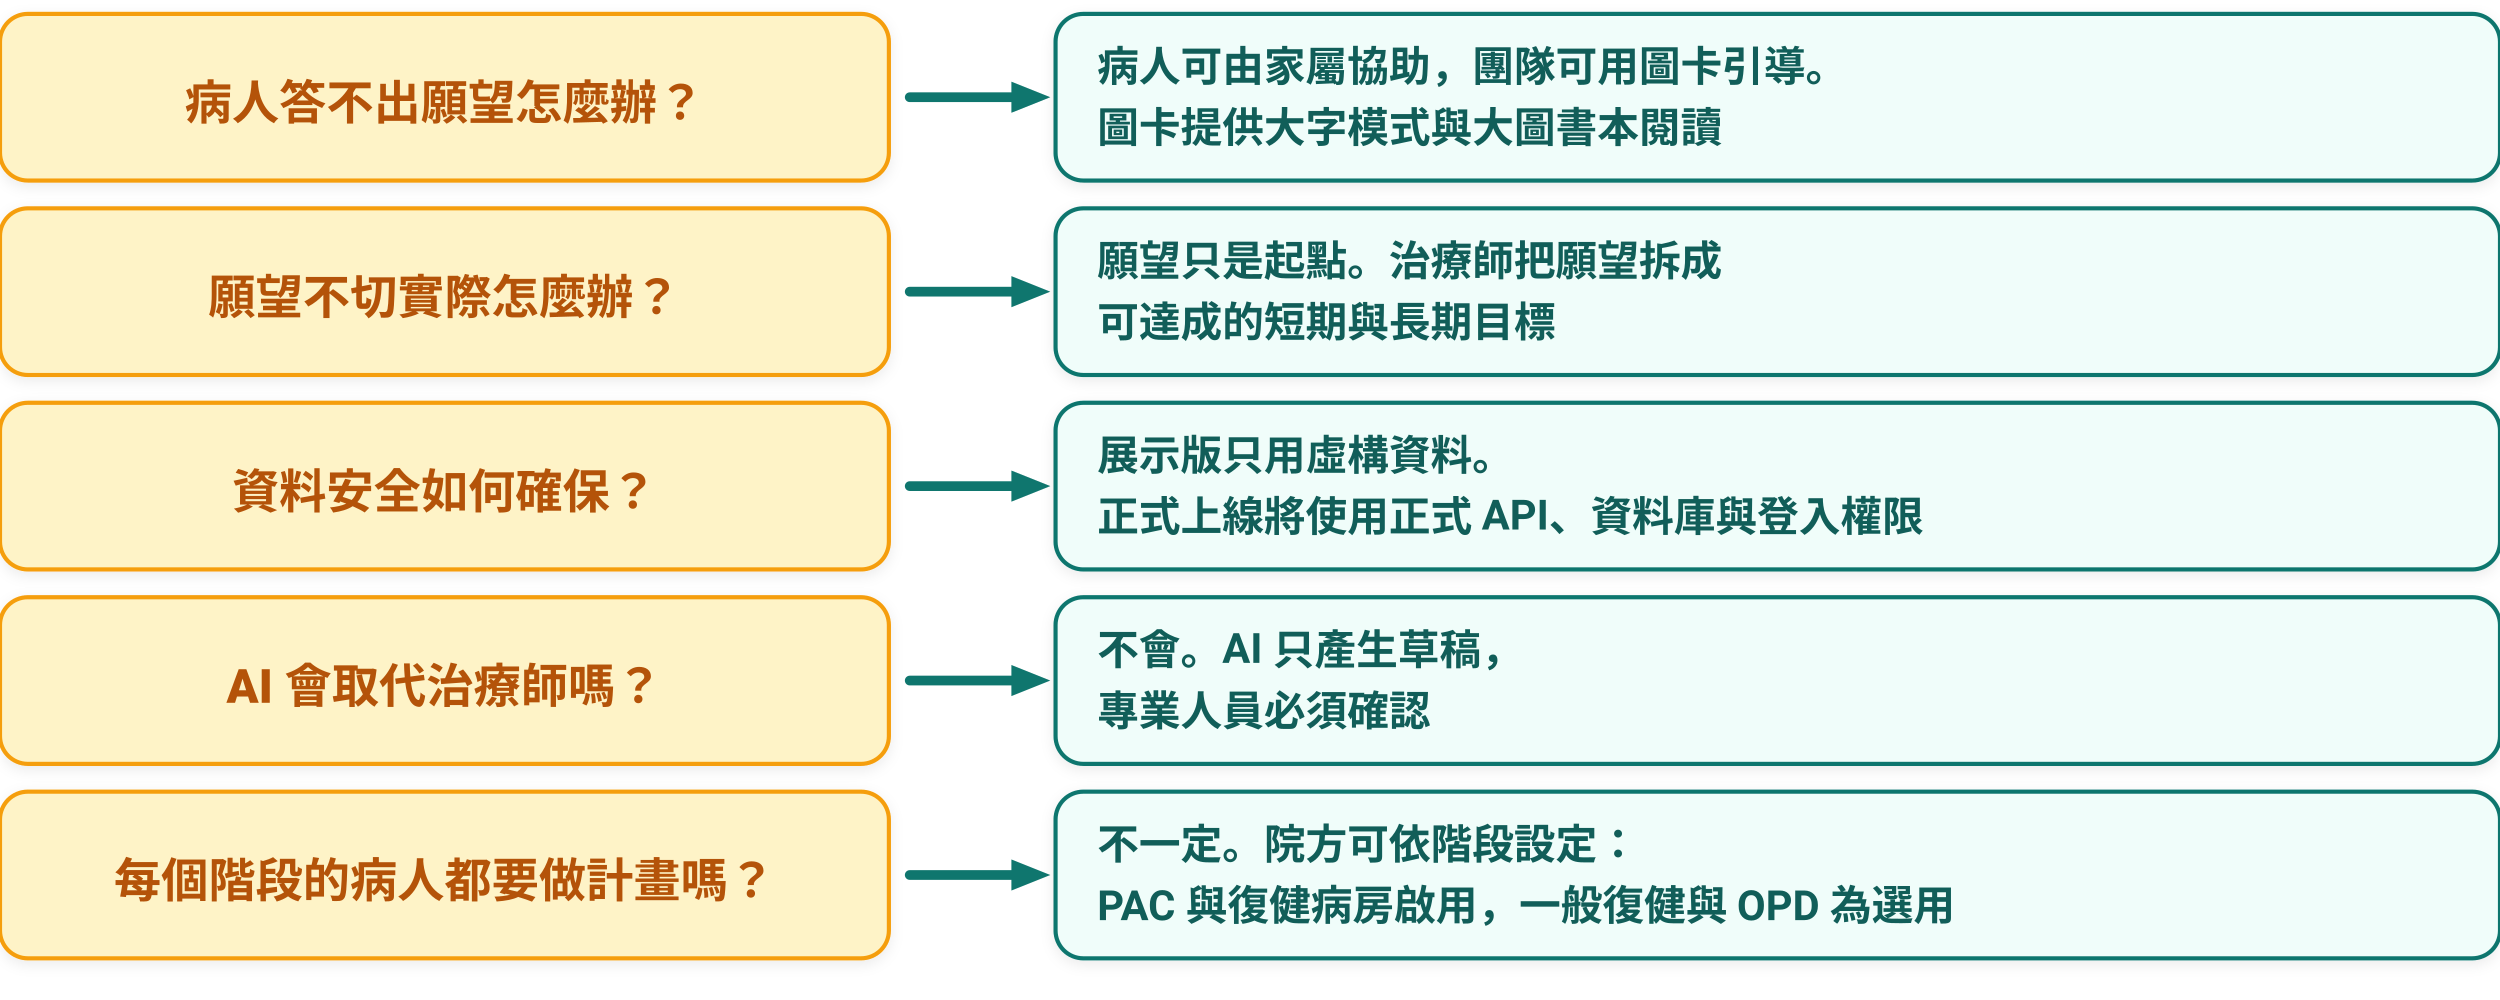
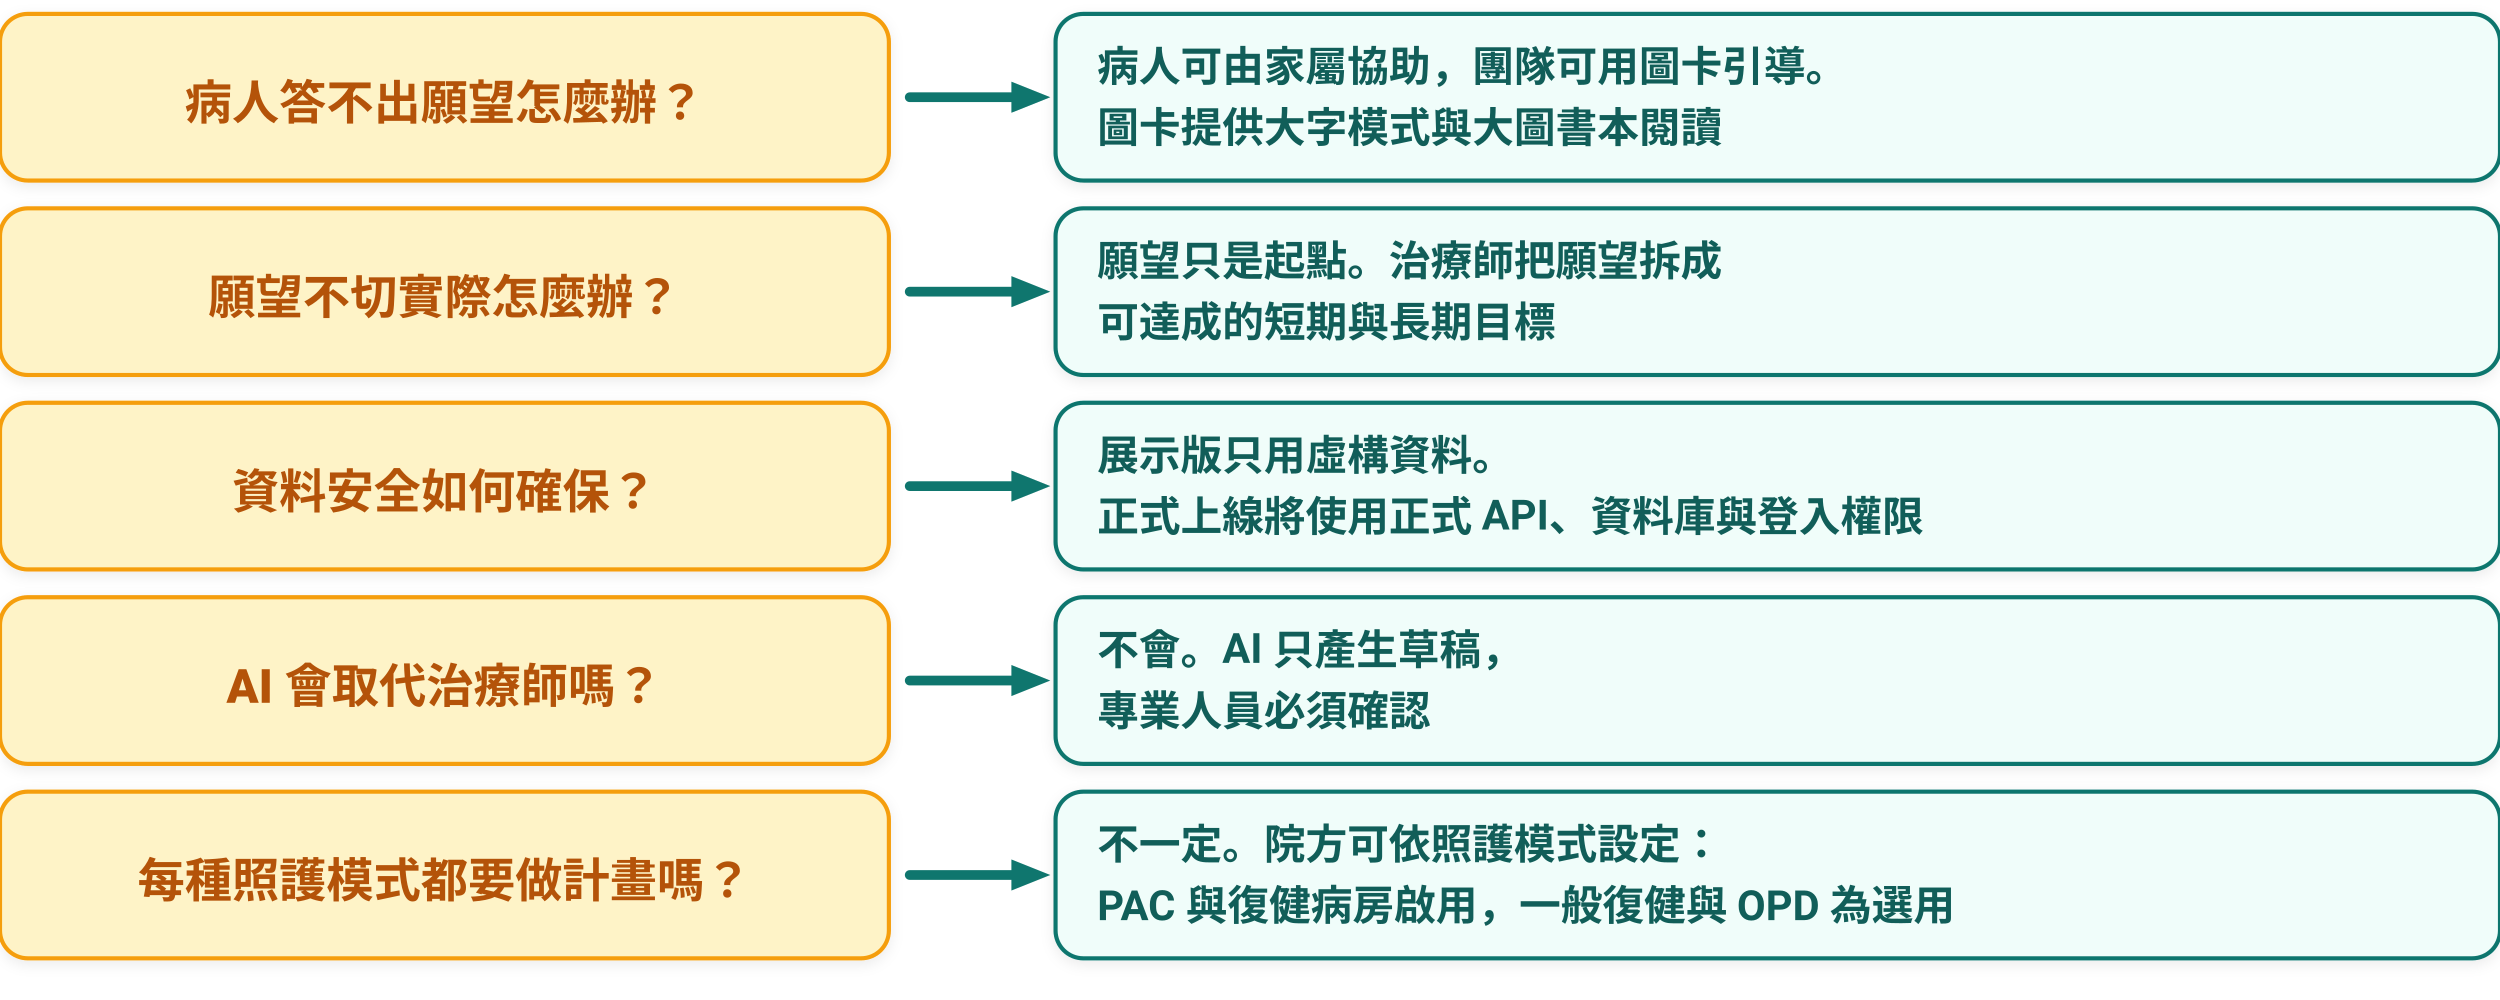
<svg xmlns="http://www.w3.org/2000/svg" viewBox="0 0 1800 720" width="100%" height="100%" font-family="-apple-system,BlinkMacSystemFont,'Segoe UI',Roboto,'Noto Sans TC','PingFang TC','Microsoft JhengHei',sans-serif">
  <defs>
    <filter id="shadow" x="-5%" y="-5%" width="110%" height="115%" filterUnits="userSpaceOnUse">
      <feDropShadow dx="0" dy="3" stdDeviation="5" flood-color="#0f172a" flood-opacity="0.08" />
    </filter>
    <marker id="ar-b45309" viewBox="0 0 10 10" refX="6" refY="5" markerWidth="4" markerHeight="4" orient="auto-start-reverse">
      <path d="M0 1 L10 5 L0 9z" fill="#b45309" />
    </marker>
    <marker id="ar-f59e0b" viewBox="0 0 10 10" refX="6" refY="5" markerWidth="4" markerHeight="4" orient="auto-start-reverse">
      <path d="M0 1 L10 5 L0 9z" fill="#f59e0b" />
    </marker>
    <marker id="ar-ef4444" viewBox="0 0 10 10" refX="6" refY="5" markerWidth="4" markerHeight="4" orient="auto-start-reverse">
      <path d="M0 1 L10 5 L0 9z" fill="#ef4444" />
    </marker>
    <marker id="ar-10b981" viewBox="0 0 10 10" refX="6" refY="5" markerWidth="4" markerHeight="4" orient="auto-start-reverse">
      <path d="M0 1 L10 5 L0 9z" fill="#10b981" />
    </marker>
    <marker id="ar-3b82f6" viewBox="0 0 10 10" refX="6" refY="5" markerWidth="4" markerHeight="4" orient="auto-start-reverse">
      <path d="M0 1 L10 5 L0 9z" fill="#3b82f6" />
    </marker>
    <marker id="ar-0f766e" viewBox="0 0 10 10" refX="6" refY="5" markerWidth="4" markerHeight="4" orient="auto-start-reverse">
      <path d="M0 1 L10 5 L0 9z" fill="#0f766e" />
    </marker>
    <marker id="ar-8b5cf6" viewBox="0 0 10 10" refX="6" refY="5" markerWidth="4" markerHeight="4" orient="auto-start-reverse">
      <path d="M0 1 L10 5 L0 9z" fill="#8b5cf6" />
    </marker>
    <marker id="ar-94a3b8" viewBox="0 0 10 10" refX="6" refY="5" markerWidth="4" markerHeight="4" orient="auto-start-reverse">
      <path d="M0 1 L10 5 L0 9z" fill="#94a3b8" />
    </marker>
  </defs>
  <rect x="0" y="10" width="640" height="120" rx="20" fill="#fef3c7" stroke="#f59e0b" stroke-width="3" filter="url(#shadow)" />
  <text x="320" y="86" font-size="34" font-weight="800" fill="#b45309" text-anchor="middle">病人答不出願望怎麼辦？</text>
  <line x1="655" y1="70" x2="745" y2="70" stroke="#0f766e" stroke-width="7" stroke-linecap="round" marker-end="url(#ar-0f766e)" />
  <rect x="760" y="10" width="1040" height="120" rx="20" fill="#f0fdfa" stroke="#0f766e" stroke-width="3" filter="url(#shadow)" />
  <text x="790" y="58.5" font-size="30" font-weight="600" fill="#115e59" text-anchor="start">病人可由家屬協助，團隊可用圖卡引導。</text>
  <text x="790" y="102.5" font-size="30" font-weight="600" fill="#115e59" text-anchor="start">圖卡提供大字模式與大圖書本閱讀</text>
  <rect x="0" y="150" width="640" height="120" rx="20" fill="#fef3c7" stroke="#f59e0b" stroke-width="3" filter="url(#shadow)" />
  <text x="320" y="226" font-size="34" font-weight="800" fill="#b45309" text-anchor="middle">願望不切實際怎麼辦？</text>
  <line x1="655" y1="210" x2="745" y2="210" stroke="#0f766e" stroke-width="7" stroke-linecap="round" marker-end="url(#ar-0f766e)" />
  <rect x="760" y="150" width="1040" height="120" rx="20" fill="#f0fdfa" stroke="#0f766e" stroke-width="3" filter="url(#shadow)" />
  <text x="790" y="198.5" font-size="30" font-weight="600" fill="#115e59" text-anchor="start">願望只是起點。治療師把願望拆成</text>
  <text x="790" y="242.5" font-size="30" font-weight="600" fill="#115e59" text-anchor="start">可達成的短期與長期目標</text>
  <rect x="0" y="290" width="640" height="120" rx="20" fill="#fef3c7" stroke="#f59e0b" stroke-width="3" filter="url(#shadow)" />
  <text x="320" y="366" font-size="34" font-weight="800" fill="#b45309" text-anchor="middle">資料安全如何確保？</text>
  <line x1="655" y1="350" x2="745" y2="350" stroke="#0f766e" stroke-width="7" stroke-linecap="round" marker-end="url(#ar-0f766e)" />
  <rect x="760" y="290" width="1040" height="120" rx="20" fill="#f0fdfa" stroke="#0f766e" stroke-width="3" filter="url(#shadow)" />
  <text x="790" y="338.5" font-size="30" font-weight="600" fill="#115e59" text-anchor="start">展示版只用虛構資料。</text>
  <text x="790" y="382.5" font-size="30" font-weight="600" fill="#115e59" text-anchor="start">正式上線將使用正式 API、資料庫與登入權限</text>
  <rect x="0" y="430" width="640" height="120" rx="20" fill="#fef3c7" stroke="#f59e0b" stroke-width="3" filter="url(#shadow)" />
  <text x="320" y="506" font-size="34" font-weight="800" fill="#b45309" text-anchor="middle">AI 會取代治療師嗎？</text>
  <line x1="655" y1="490" x2="745" y2="490" stroke="#0f766e" stroke-width="7" stroke-linecap="round" marker-end="url(#ar-0f766e)" />
  <rect x="760" y="430" width="1040" height="120" rx="20" fill="#f0fdfa" stroke="#0f766e" stroke-width="3" filter="url(#shadow)" />
  <text x="790" y="478.5" font-size="30" font-weight="600" fill="#115e59" text-anchor="start">不會。AI 只產生草稿，</text>
  <text x="790" y="522.5" font-size="30" font-weight="600" fill="#115e59" text-anchor="start">專業人員必須確認</text>
  <rect x="0" y="570" width="640" height="120" rx="20" fill="#fef3c7" stroke="#f59e0b" stroke-width="3" filter="url(#shadow)" />
-   <text x="320" y="646" font-size="34" font-weight="800" fill="#b45309" text-anchor="middle">每個階段的病人都要做計畫嗎？</text>
+   <text x="320" y="646" font-size="34" font-weight="800" fill="#b45309" text-anchor="middle">每種照護模式都要做計畫嗎？</text>
  <line x1="655" y1="630" x2="745" y2="630" stroke="#0f766e" stroke-width="7" stroke-linecap="round" marker-end="url(#ar-0f766e)" />
  <rect x="760" y="570" width="1040" height="120" rx="20" fill="#f0fdfa" stroke="#0f766e" stroke-width="3" filter="url(#shadow)" />
-   <text x="790" y="618.5" font-size="30" font-weight="600" fill="#115e59" text-anchor="start">不一定。院方可依階段設定：</text>
+   <text x="790" y="618.5" font-size="30" font-weight="600" fill="#115e59" text-anchor="start">不一定。院方可依照護模式設定：</text>
  <text x="790" y="662.5" font-size="30" font-weight="600" fill="#115e59" text-anchor="start">PAC 與復健病房啟用，一般復健與 OPD 為選用</text>
</svg>
